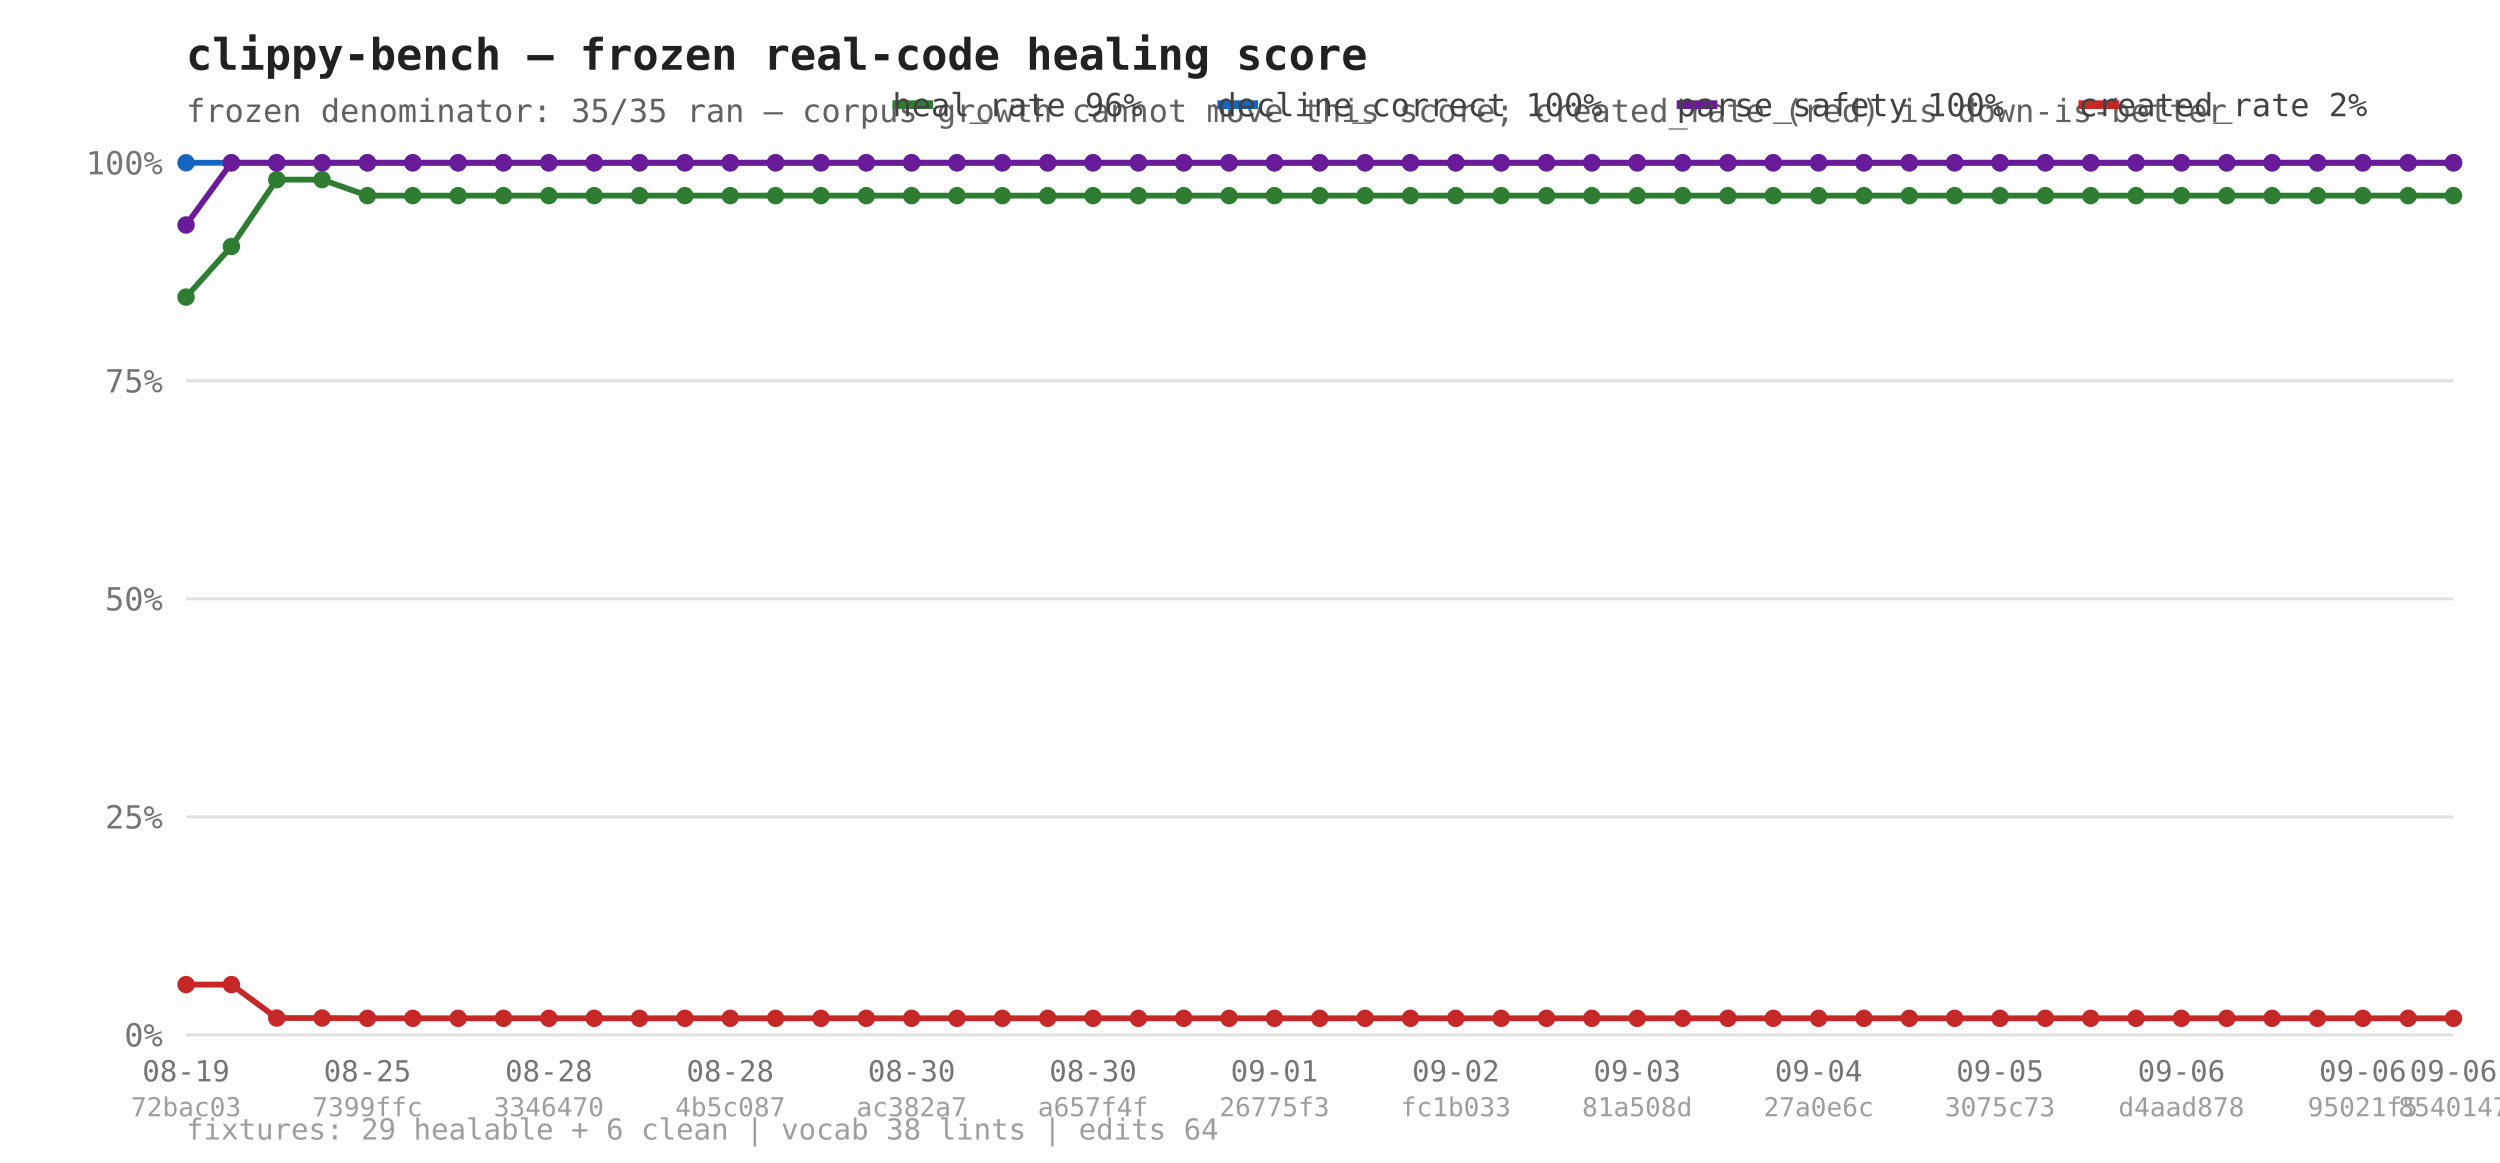
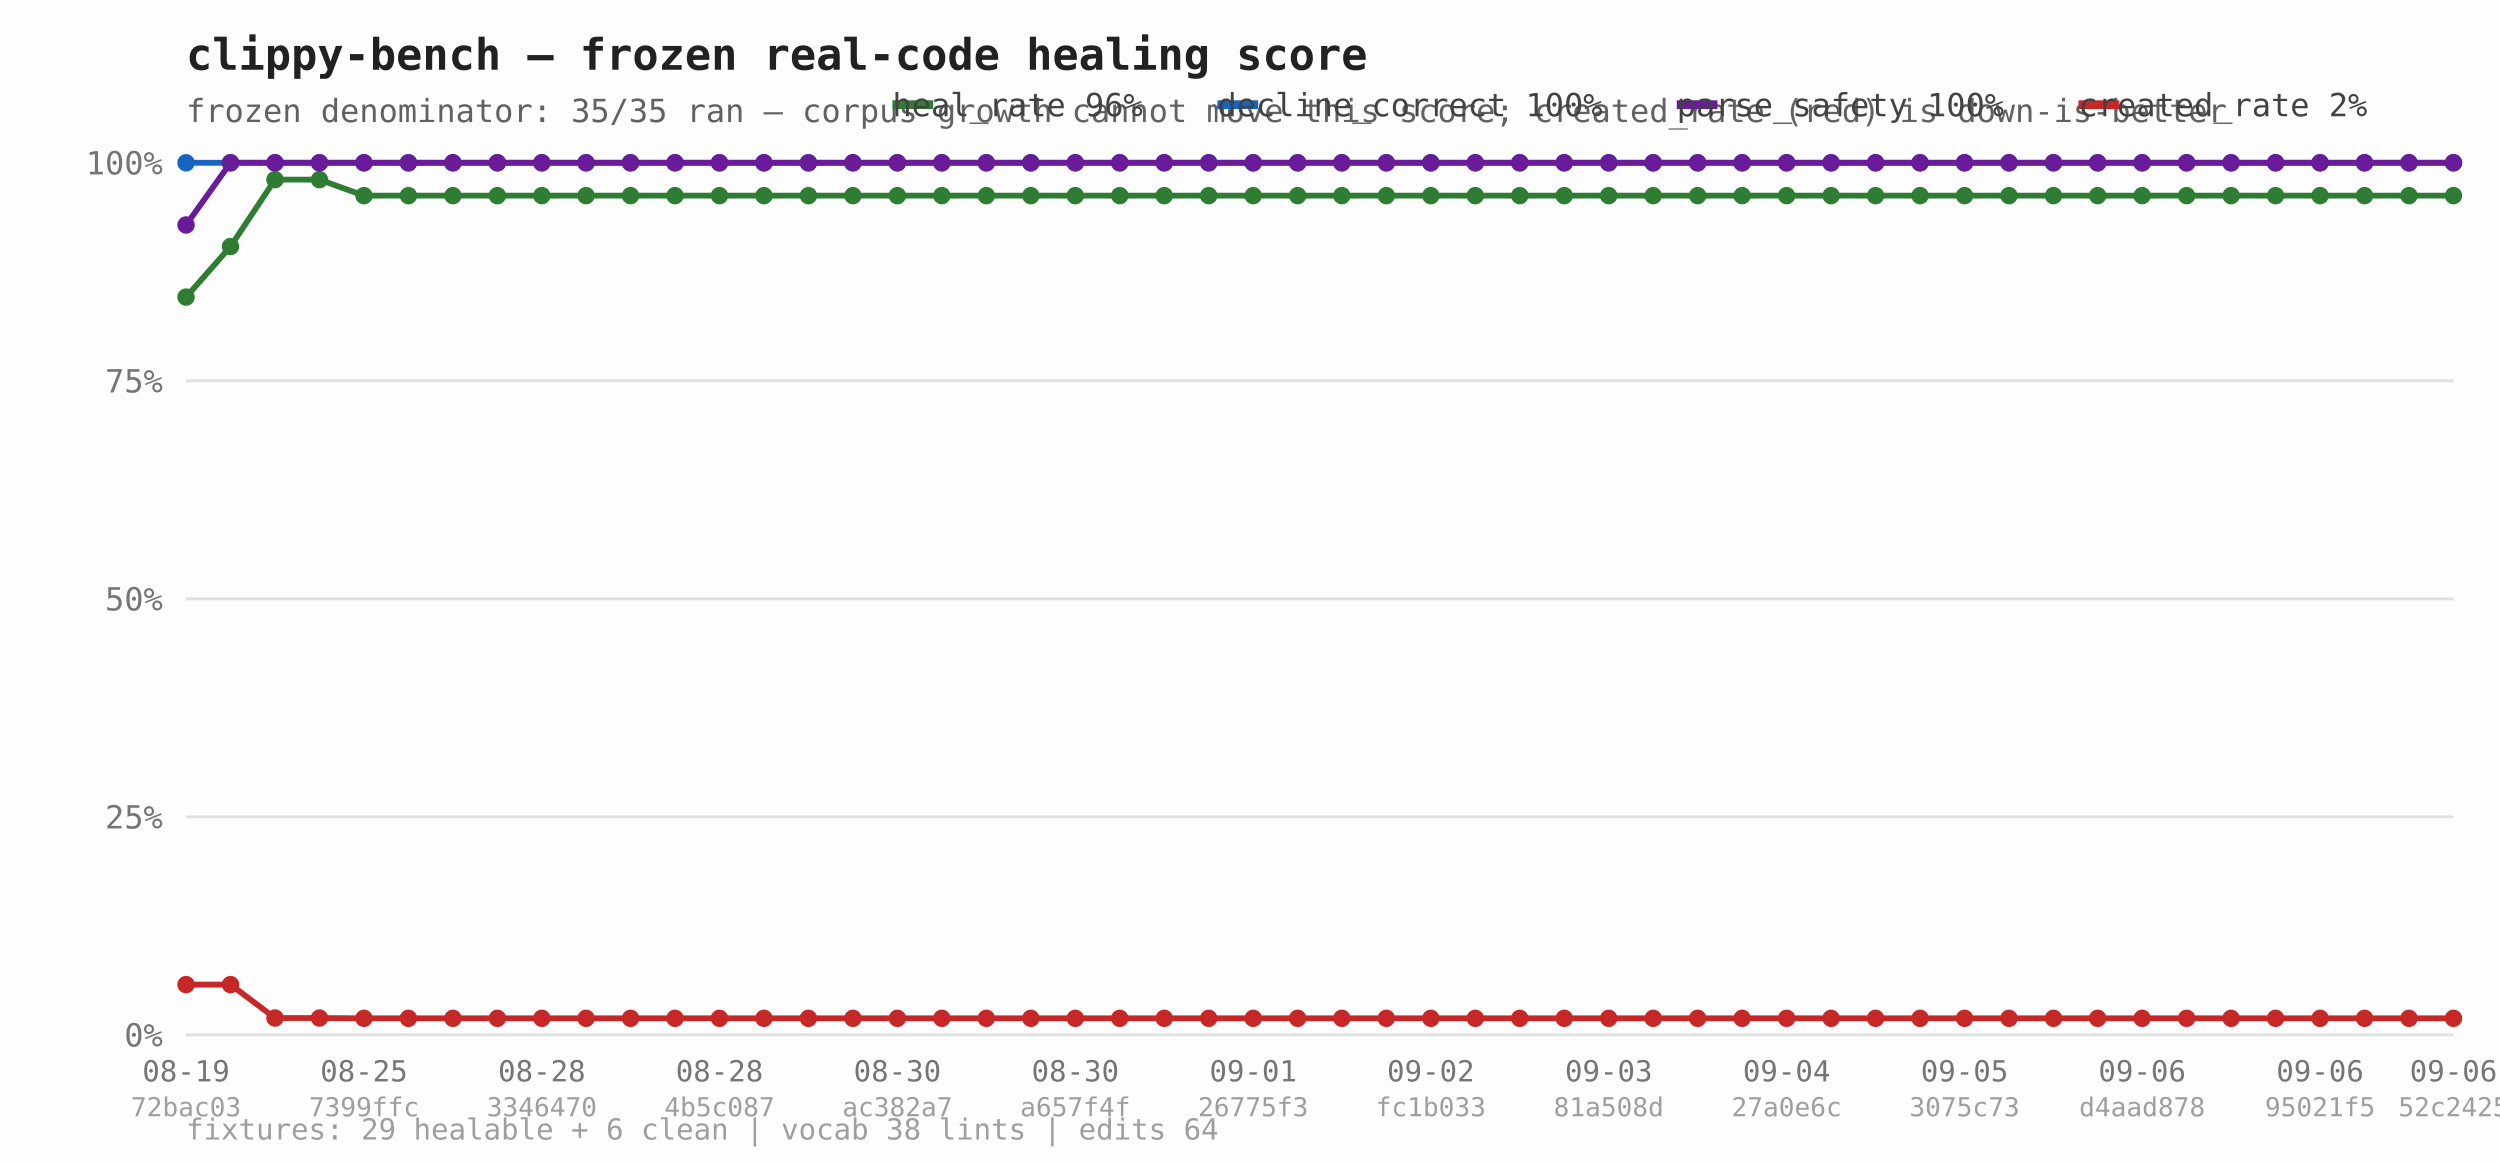
<svg xmlns="http://www.w3.org/2000/svg" width="860" height="400" viewBox="0 0 860 400" font-family="ui-monospace,Menlo,monospace">
  <rect width="100%" height="100%" fill="#fdfdfd" />
  <text x="64" y="24" font-size="15" font-weight="bold" fill="#212121">clippy-bench — frozen real-code healing score</text>
  <text x="64" y="42" font-size="11" fill="#616161">frozen denominator: 35/35 ran — corpus growth cannot move this score; created_rate (red) is down-is-better</text>
  <line x1="64" y1="356.0" x2="844" y2="356.0" stroke="#e0e0e0" stroke-width="1" />
  <text x="56" y="360.0" font-size="11" fill="#757575" text-anchor="end">0%</text>
  <line x1="64" y1="281.0" x2="844" y2="281.0" stroke="#e0e0e0" stroke-width="1" />
  <text x="56" y="285.0" font-size="11" fill="#757575" text-anchor="end">25%</text>
  <line x1="64" y1="206.0" x2="844" y2="206.0" stroke="#e0e0e0" stroke-width="1" />
  <text x="56" y="210.0" font-size="11" fill="#757575" text-anchor="end">50%</text>
  <line x1="64" y1="131.0" x2="844" y2="131.0" stroke="#e0e0e0" stroke-width="1" />
  <text x="56" y="135.0" font-size="11" fill="#757575" text-anchor="end">75%</text>
  <line x1="64" y1="56.0" x2="844" y2="56.0" stroke="#e0e0e0" stroke-width="1" />
  <text x="56" y="60.0" font-size="11" fill="#757575" text-anchor="end">100%</text>
  <line x1="715.0" y1="36" x2="729.0" y2="36" stroke="#c62828" stroke-width="3" />
  <text x="715.0" y="40" font-size="11" fill="#424242">created_rate 2%</text>
  <line x1="576.8" y1="36" x2="590.8" y2="36" stroke="#6a1b9a" stroke-width="3" />
  <text x="576.8" y="40" font-size="11" fill="#424242">parse_safety 100%</text>
  <line x1="418.8" y1="36" x2="432.8" y2="36" stroke="#1565c0" stroke-width="3" />
  <text x="418.8" y="40" font-size="11" fill="#424242">decline_correct 100%</text>
  <line x1="307.0" y1="36" x2="321.0" y2="36" stroke="#2e7d32" stroke-width="3" />
  <text x="307.0" y="40" font-size="11" fill="#424242">heal_rate 96%</text>
-   <path d="M 64.0 102.2 L 79.6 84.8 L 95.2 61.8 L 110.8 61.8 L 126.4 67.3 L 142.0 67.3 L 157.6 67.3 L 173.2 67.3 L 188.8 67.3 L 204.4 67.3 L 220.0 67.3 L 235.6 67.3 L 251.2 67.3 L 266.8 67.3 L 282.4 67.3 L 298.0 67.3 L 313.6 67.3 L 329.2 67.3 L 344.8 67.3 L 360.4 67.3 L 376.0 67.3 L 391.6 67.3 L 407.2 67.3 L 422.8 67.3 L 438.4 67.3 L 454.0 67.3 L 469.6 67.3 L 485.2 67.3 L 500.8 67.3 L 516.4 67.3 L 532.0 67.3 L 547.6 67.3 L 563.2 67.3 L 578.8 67.3 L 594.4 67.3 L 610.0 67.3 L 625.6 67.3 L 641.2 67.3 L 656.8 67.3 L 672.4 67.3 L 688.0 67.3 L 703.6 67.3 L 719.2 67.3 L 734.8 67.3 L 750.4 67.3 L 766.0 67.3 L 781.6 67.3 L 797.2 67.3 L 812.8 67.3 L 828.4 67.3 L 844.0 67.3" fill="none" stroke="#2e7d32" stroke-width="2" stroke-linejoin="round" stroke-linecap="round" />
+   <path d="M 64.0 102.2 L 79.3 84.8 L 94.6 61.8 L 109.9 61.8 L 125.2 67.3 L 140.5 67.3 L 155.8 67.3 L 171.1 67.3 L 186.4 67.3 L 201.6 67.3 L 216.9 67.3 L 232.2 67.3 L 247.5 67.3 L 262.8 67.3 L 278.1 67.3 L 293.4 67.3 L 308.7 67.3 L 324.0 67.3 L 339.3 67.3 L 354.6 67.3 L 369.9 67.3 L 385.2 67.3 L 400.5 67.3 L 415.8 67.3 L 431.1 67.3 L 446.4 67.3 L 461.6 67.3 L 476.9 67.3 L 492.2 67.3 L 507.5 67.3 L 522.8 67.3 L 538.1 67.3 L 553.4 67.3 L 568.7 67.3 L 584.0 67.3 L 599.3 67.3 L 614.6 67.3 L 629.9 67.3 L 645.2 67.3 L 660.5 67.3 L 675.8 67.3 L 691.1 67.3 L 706.4 67.3 L 721.6 67.3 L 736.9 67.3 L 752.2 67.3 L 767.5 67.3 L 782.8 67.3 L 798.1 67.3 L 813.4 67.3 L 828.7 67.3 L 844.0 67.3" fill="none" stroke="#2e7d32" stroke-width="2" stroke-linejoin="round" stroke-linecap="round" />
  <circle cx="64.0" cy="102.2" r="3" fill="#2e7d32" />
-   <circle cx="79.6" cy="84.8" r="3" fill="#2e7d32" />
-   <circle cx="95.2" cy="61.8" r="3" fill="#2e7d32" />
-   <circle cx="110.8" cy="61.8" r="3" fill="#2e7d32" />
-   <circle cx="126.4" cy="67.3" r="3" fill="#2e7d32" />
-   <circle cx="142.0" cy="67.3" r="3" fill="#2e7d32" />
-   <circle cx="157.6" cy="67.3" r="3" fill="#2e7d32" />
-   <circle cx="173.2" cy="67.3" r="3" fill="#2e7d32" />
-   <circle cx="188.8" cy="67.3" r="3" fill="#2e7d32" />
-   <circle cx="204.4" cy="67.3" r="3" fill="#2e7d32" />
-   <circle cx="220.0" cy="67.3" r="3" fill="#2e7d32" />
-   <circle cx="235.6" cy="67.3" r="3" fill="#2e7d32" />
-   <circle cx="251.2" cy="67.3" r="3" fill="#2e7d32" />
-   <circle cx="266.8" cy="67.3" r="3" fill="#2e7d32" />
-   <circle cx="282.4" cy="67.3" r="3" fill="#2e7d32" />
-   <circle cx="298.0" cy="67.3" r="3" fill="#2e7d32" />
-   <circle cx="313.6" cy="67.3" r="3" fill="#2e7d32" />
-   <circle cx="329.2" cy="67.3" r="3" fill="#2e7d32" />
-   <circle cx="344.8" cy="67.3" r="3" fill="#2e7d32" />
-   <circle cx="360.4" cy="67.3" r="3" fill="#2e7d32" />
-   <circle cx="376.0" cy="67.3" r="3" fill="#2e7d32" />
-   <circle cx="391.6" cy="67.3" r="3" fill="#2e7d32" />
-   <circle cx="407.2" cy="67.3" r="3" fill="#2e7d32" />
-   <circle cx="422.8" cy="67.3" r="3" fill="#2e7d32" />
-   <circle cx="438.4" cy="67.3" r="3" fill="#2e7d32" />
-   <circle cx="454.0" cy="67.3" r="3" fill="#2e7d32" />
-   <circle cx="469.6" cy="67.3" r="3" fill="#2e7d32" />
-   <circle cx="485.2" cy="67.3" r="3" fill="#2e7d32" />
-   <circle cx="500.8" cy="67.3" r="3" fill="#2e7d32" />
-   <circle cx="516.4" cy="67.3" r="3" fill="#2e7d32" />
-   <circle cx="532.0" cy="67.3" r="3" fill="#2e7d32" />
-   <circle cx="547.6" cy="67.3" r="3" fill="#2e7d32" />
-   <circle cx="563.2" cy="67.3" r="3" fill="#2e7d32" />
-   <circle cx="578.8" cy="67.3" r="3" fill="#2e7d32" />
-   <circle cx="594.4" cy="67.3" r="3" fill="#2e7d32" />
-   <circle cx="610.0" cy="67.3" r="3" fill="#2e7d32" />
-   <circle cx="625.6" cy="67.3" r="3" fill="#2e7d32" />
-   <circle cx="641.2" cy="67.3" r="3" fill="#2e7d32" />
-   <circle cx="656.8" cy="67.3" r="3" fill="#2e7d32" />
-   <circle cx="672.4" cy="67.3" r="3" fill="#2e7d32" />
-   <circle cx="688.0" cy="67.3" r="3" fill="#2e7d32" />
-   <circle cx="703.6" cy="67.3" r="3" fill="#2e7d32" />
-   <circle cx="719.2" cy="67.3" r="3" fill="#2e7d32" />
-   <circle cx="734.8" cy="67.3" r="3" fill="#2e7d32" />
-   <circle cx="750.4" cy="67.3" r="3" fill="#2e7d32" />
-   <circle cx="766.0" cy="67.3" r="3" fill="#2e7d32" />
-   <circle cx="781.6" cy="67.3" r="3" fill="#2e7d32" />
-   <circle cx="797.2" cy="67.3" r="3" fill="#2e7d32" />
-   <circle cx="812.8" cy="67.3" r="3" fill="#2e7d32" />
-   <circle cx="828.4" cy="67.3" r="3" fill="#2e7d32" />
+   <circle cx="79.3" cy="84.8" r="3" fill="#2e7d32" />
+   <circle cx="94.6" cy="61.8" r="3" fill="#2e7d32" />
+   <circle cx="109.9" cy="61.8" r="3" fill="#2e7d32" />
+   <circle cx="125.2" cy="67.3" r="3" fill="#2e7d32" />
+   <circle cx="140.5" cy="67.3" r="3" fill="#2e7d32" />
+   <circle cx="155.8" cy="67.3" r="3" fill="#2e7d32" />
+   <circle cx="171.1" cy="67.3" r="3" fill="#2e7d32" />
+   <circle cx="186.4" cy="67.3" r="3" fill="#2e7d32" />
+   <circle cx="201.6" cy="67.3" r="3" fill="#2e7d32" />
+   <circle cx="216.9" cy="67.3" r="3" fill="#2e7d32" />
+   <circle cx="232.2" cy="67.3" r="3" fill="#2e7d32" />
+   <circle cx="247.5" cy="67.3" r="3" fill="#2e7d32" />
+   <circle cx="262.8" cy="67.3" r="3" fill="#2e7d32" />
+   <circle cx="278.1" cy="67.3" r="3" fill="#2e7d32" />
+   <circle cx="293.4" cy="67.3" r="3" fill="#2e7d32" />
+   <circle cx="308.7" cy="67.3" r="3" fill="#2e7d32" />
+   <circle cx="324.0" cy="67.3" r="3" fill="#2e7d32" />
+   <circle cx="339.3" cy="67.3" r="3" fill="#2e7d32" />
+   <circle cx="354.6" cy="67.3" r="3" fill="#2e7d32" />
+   <circle cx="369.9" cy="67.3" r="3" fill="#2e7d32" />
+   <circle cx="385.2" cy="67.3" r="3" fill="#2e7d32" />
+   <circle cx="400.5" cy="67.3" r="3" fill="#2e7d32" />
+   <circle cx="415.8" cy="67.3" r="3" fill="#2e7d32" />
+   <circle cx="431.1" cy="67.3" r="3" fill="#2e7d32" />
+   <circle cx="446.4" cy="67.3" r="3" fill="#2e7d32" />
+   <circle cx="461.6" cy="67.3" r="3" fill="#2e7d32" />
+   <circle cx="476.9" cy="67.3" r="3" fill="#2e7d32" />
+   <circle cx="492.2" cy="67.3" r="3" fill="#2e7d32" />
+   <circle cx="507.5" cy="67.3" r="3" fill="#2e7d32" />
+   <circle cx="522.8" cy="67.3" r="3" fill="#2e7d32" />
+   <circle cx="538.1" cy="67.3" r="3" fill="#2e7d32" />
+   <circle cx="553.4" cy="67.3" r="3" fill="#2e7d32" />
+   <circle cx="568.7" cy="67.3" r="3" fill="#2e7d32" />
+   <circle cx="584.0" cy="67.3" r="3" fill="#2e7d32" />
+   <circle cx="599.3" cy="67.3" r="3" fill="#2e7d32" />
+   <circle cx="614.6" cy="67.3" r="3" fill="#2e7d32" />
+   <circle cx="629.9" cy="67.3" r="3" fill="#2e7d32" />
+   <circle cx="645.2" cy="67.3" r="3" fill="#2e7d32" />
+   <circle cx="660.5" cy="67.3" r="3" fill="#2e7d32" />
+   <circle cx="675.8" cy="67.3" r="3" fill="#2e7d32" />
+   <circle cx="691.1" cy="67.3" r="3" fill="#2e7d32" />
+   <circle cx="706.4" cy="67.3" r="3" fill="#2e7d32" />
+   <circle cx="721.6" cy="67.3" r="3" fill="#2e7d32" />
+   <circle cx="736.9" cy="67.3" r="3" fill="#2e7d32" />
+   <circle cx="752.2" cy="67.3" r="3" fill="#2e7d32" />
+   <circle cx="767.5" cy="67.3" r="3" fill="#2e7d32" />
+   <circle cx="782.8" cy="67.3" r="3" fill="#2e7d32" />
+   <circle cx="798.1" cy="67.3" r="3" fill="#2e7d32" />
+   <circle cx="813.4" cy="67.3" r="3" fill="#2e7d32" />
+   <circle cx="828.7" cy="67.3" r="3" fill="#2e7d32" />
  <circle cx="844.0" cy="67.3" r="3" fill="#2e7d32" />
-   <path d="M 64.0 56.0 L 79.6 56.0 L 95.2 56.0 L 110.8 56.0 L 126.4 56.0 L 142.0 56.0 L 157.6 56.0 L 173.2 56.0 L 188.8 56.0 L 204.4 56.0 L 220.0 56.0 L 235.6 56.0 L 251.2 56.0 L 266.8 56.0 L 282.4 56.0 L 298.0 56.0 L 313.6 56.0 L 329.2 56.0 L 344.8 56.0 L 360.4 56.0 L 376.0 56.0 L 391.6 56.0 L 407.2 56.0 L 422.8 56.0 L 438.4 56.0 L 454.0 56.0 L 469.6 56.0 L 485.2 56.0 L 500.8 56.0 L 516.4 56.0 L 532.0 56.0 L 547.6 56.0 L 563.2 56.0 L 578.8 56.0 L 594.4 56.0 L 610.0 56.0 L 625.6 56.0 L 641.2 56.0 L 656.8 56.0 L 672.4 56.0 L 688.0 56.0 L 703.6 56.0 L 719.2 56.0 L 734.8 56.0 L 750.4 56.0 L 766.0 56.0 L 781.6 56.0 L 797.2 56.0 L 812.8 56.0 L 828.4 56.0 L 844.0 56.0" fill="none" stroke="#1565c0" stroke-width="2" stroke-linejoin="round" stroke-linecap="round" />
+   <path d="M 64.0 56.0 L 79.3 56.0 L 94.6 56.0 L 109.9 56.0 L 125.2 56.0 L 140.5 56.0 L 155.8 56.0 L 171.1 56.0 L 186.4 56.0 L 201.6 56.0 L 216.9 56.0 L 232.2 56.0 L 247.5 56.0 L 262.8 56.0 L 278.1 56.0 L 293.4 56.0 L 308.7 56.0 L 324.0 56.0 L 339.3 56.0 L 354.6 56.0 L 369.9 56.0 L 385.2 56.0 L 400.5 56.0 L 415.8 56.0 L 431.1 56.0 L 446.4 56.0 L 461.6 56.0 L 476.9 56.0 L 492.2 56.0 L 507.5 56.0 L 522.8 56.0 L 538.1 56.0 L 553.4 56.0 L 568.7 56.0 L 584.0 56.0 L 599.3 56.0 L 614.6 56.0 L 629.9 56.0 L 645.2 56.0 L 660.5 56.0 L 675.8 56.0 L 691.1 56.0 L 706.4 56.0 L 721.6 56.0 L 736.9 56.0 L 752.2 56.0 L 767.5 56.0 L 782.8 56.0 L 798.1 56.0 L 813.4 56.0 L 828.7 56.0 L 844.0 56.0" fill="none" stroke="#1565c0" stroke-width="2" stroke-linejoin="round" stroke-linecap="round" />
  <circle cx="64.0" cy="56.0" r="3" fill="#1565c0" />
-   <circle cx="79.6" cy="56.0" r="3" fill="#1565c0" />
-   <circle cx="95.2" cy="56.0" r="3" fill="#1565c0" />
-   <circle cx="110.8" cy="56.0" r="3" fill="#1565c0" />
-   <circle cx="126.4" cy="56.0" r="3" fill="#1565c0" />
-   <circle cx="142.0" cy="56.0" r="3" fill="#1565c0" />
-   <circle cx="157.6" cy="56.0" r="3" fill="#1565c0" />
-   <circle cx="173.2" cy="56.0" r="3" fill="#1565c0" />
-   <circle cx="188.8" cy="56.0" r="3" fill="#1565c0" />
-   <circle cx="204.4" cy="56.0" r="3" fill="#1565c0" />
-   <circle cx="220.0" cy="56.0" r="3" fill="#1565c0" />
-   <circle cx="235.6" cy="56.0" r="3" fill="#1565c0" />
-   <circle cx="251.2" cy="56.0" r="3" fill="#1565c0" />
-   <circle cx="266.8" cy="56.0" r="3" fill="#1565c0" />
-   <circle cx="282.4" cy="56.0" r="3" fill="#1565c0" />
-   <circle cx="298.0" cy="56.0" r="3" fill="#1565c0" />
-   <circle cx="313.6" cy="56.0" r="3" fill="#1565c0" />
-   <circle cx="329.2" cy="56.0" r="3" fill="#1565c0" />
-   <circle cx="344.8" cy="56.0" r="3" fill="#1565c0" />
-   <circle cx="360.4" cy="56.0" r="3" fill="#1565c0" />
-   <circle cx="376.0" cy="56.0" r="3" fill="#1565c0" />
-   <circle cx="391.6" cy="56.0" r="3" fill="#1565c0" />
-   <circle cx="407.2" cy="56.0" r="3" fill="#1565c0" />
-   <circle cx="422.8" cy="56.0" r="3" fill="#1565c0" />
-   <circle cx="438.4" cy="56.0" r="3" fill="#1565c0" />
-   <circle cx="454.0" cy="56.0" r="3" fill="#1565c0" />
-   <circle cx="469.6" cy="56.0" r="3" fill="#1565c0" />
-   <circle cx="485.2" cy="56.0" r="3" fill="#1565c0" />
-   <circle cx="500.8" cy="56.0" r="3" fill="#1565c0" />
-   <circle cx="516.4" cy="56.0" r="3" fill="#1565c0" />
-   <circle cx="532.0" cy="56.0" r="3" fill="#1565c0" />
-   <circle cx="547.6" cy="56.0" r="3" fill="#1565c0" />
-   <circle cx="563.2" cy="56.0" r="3" fill="#1565c0" />
-   <circle cx="578.8" cy="56.0" r="3" fill="#1565c0" />
-   <circle cx="594.4" cy="56.0" r="3" fill="#1565c0" />
-   <circle cx="610.0" cy="56.0" r="3" fill="#1565c0" />
-   <circle cx="625.6" cy="56.0" r="3" fill="#1565c0" />
-   <circle cx="641.2" cy="56.0" r="3" fill="#1565c0" />
-   <circle cx="656.8" cy="56.0" r="3" fill="#1565c0" />
-   <circle cx="672.4" cy="56.0" r="3" fill="#1565c0" />
-   <circle cx="688.0" cy="56.0" r="3" fill="#1565c0" />
-   <circle cx="703.6" cy="56.0" r="3" fill="#1565c0" />
-   <circle cx="719.2" cy="56.0" r="3" fill="#1565c0" />
-   <circle cx="734.8" cy="56.0" r="3" fill="#1565c0" />
-   <circle cx="750.4" cy="56.0" r="3" fill="#1565c0" />
-   <circle cx="766.0" cy="56.0" r="3" fill="#1565c0" />
-   <circle cx="781.6" cy="56.0" r="3" fill="#1565c0" />
-   <circle cx="797.2" cy="56.0" r="3" fill="#1565c0" />
-   <circle cx="812.8" cy="56.0" r="3" fill="#1565c0" />
-   <circle cx="828.4" cy="56.0" r="3" fill="#1565c0" />
+   <circle cx="79.3" cy="56.0" r="3" fill="#1565c0" />
+   <circle cx="94.6" cy="56.0" r="3" fill="#1565c0" />
+   <circle cx="109.9" cy="56.0" r="3" fill="#1565c0" />
+   <circle cx="125.2" cy="56.0" r="3" fill="#1565c0" />
+   <circle cx="140.5" cy="56.0" r="3" fill="#1565c0" />
+   <circle cx="155.8" cy="56.0" r="3" fill="#1565c0" />
+   <circle cx="171.1" cy="56.0" r="3" fill="#1565c0" />
+   <circle cx="186.4" cy="56.0" r="3" fill="#1565c0" />
+   <circle cx="201.6" cy="56.0" r="3" fill="#1565c0" />
+   <circle cx="216.9" cy="56.0" r="3" fill="#1565c0" />
+   <circle cx="232.2" cy="56.0" r="3" fill="#1565c0" />
+   <circle cx="247.5" cy="56.0" r="3" fill="#1565c0" />
+   <circle cx="262.8" cy="56.0" r="3" fill="#1565c0" />
+   <circle cx="278.1" cy="56.0" r="3" fill="#1565c0" />
+   <circle cx="293.4" cy="56.0" r="3" fill="#1565c0" />
+   <circle cx="308.7" cy="56.0" r="3" fill="#1565c0" />
+   <circle cx="324.0" cy="56.0" r="3" fill="#1565c0" />
+   <circle cx="339.3" cy="56.0" r="3" fill="#1565c0" />
+   <circle cx="354.6" cy="56.0" r="3" fill="#1565c0" />
+   <circle cx="369.9" cy="56.0" r="3" fill="#1565c0" />
+   <circle cx="385.2" cy="56.0" r="3" fill="#1565c0" />
+   <circle cx="400.5" cy="56.0" r="3" fill="#1565c0" />
+   <circle cx="415.8" cy="56.0" r="3" fill="#1565c0" />
+   <circle cx="431.1" cy="56.0" r="3" fill="#1565c0" />
+   <circle cx="446.4" cy="56.0" r="3" fill="#1565c0" />
+   <circle cx="461.6" cy="56.0" r="3" fill="#1565c0" />
+   <circle cx="476.9" cy="56.0" r="3" fill="#1565c0" />
+   <circle cx="492.2" cy="56.0" r="3" fill="#1565c0" />
+   <circle cx="507.5" cy="56.0" r="3" fill="#1565c0" />
+   <circle cx="522.8" cy="56.0" r="3" fill="#1565c0" />
+   <circle cx="538.1" cy="56.0" r="3" fill="#1565c0" />
+   <circle cx="553.4" cy="56.0" r="3" fill="#1565c0" />
+   <circle cx="568.7" cy="56.0" r="3" fill="#1565c0" />
+   <circle cx="584.0" cy="56.0" r="3" fill="#1565c0" />
+   <circle cx="599.3" cy="56.0" r="3" fill="#1565c0" />
+   <circle cx="614.6" cy="56.0" r="3" fill="#1565c0" />
+   <circle cx="629.9" cy="56.0" r="3" fill="#1565c0" />
+   <circle cx="645.2" cy="56.0" r="3" fill="#1565c0" />
+   <circle cx="660.5" cy="56.0" r="3" fill="#1565c0" />
+   <circle cx="675.8" cy="56.0" r="3" fill="#1565c0" />
+   <circle cx="691.1" cy="56.0" r="3" fill="#1565c0" />
+   <circle cx="706.4" cy="56.0" r="3" fill="#1565c0" />
+   <circle cx="721.6" cy="56.0" r="3" fill="#1565c0" />
+   <circle cx="736.9" cy="56.0" r="3" fill="#1565c0" />
+   <circle cx="752.2" cy="56.0" r="3" fill="#1565c0" />
+   <circle cx="767.5" cy="56.0" r="3" fill="#1565c0" />
+   <circle cx="782.8" cy="56.0" r="3" fill="#1565c0" />
+   <circle cx="798.1" cy="56.0" r="3" fill="#1565c0" />
+   <circle cx="813.4" cy="56.0" r="3" fill="#1565c0" />
+   <circle cx="828.7" cy="56.0" r="3" fill="#1565c0" />
  <circle cx="844.0" cy="56.0" r="3" fill="#1565c0" />
-   <path d="M 64.0 77.4 L 79.6 56.0 L 95.2 56.0 L 110.8 56.0 L 126.4 56.0 L 142.0 56.0 L 157.6 56.0 L 173.2 56.0 L 188.8 56.0 L 204.4 56.0 L 220.0 56.0 L 235.6 56.0 L 251.2 56.0 L 266.8 56.0 L 282.4 56.0 L 298.0 56.0 L 313.6 56.0 L 329.2 56.0 L 344.8 56.0 L 360.4 56.0 L 376.0 56.0 L 391.6 56.0 L 407.2 56.0 L 422.8 56.0 L 438.4 56.0 L 454.0 56.0 L 469.6 56.0 L 485.2 56.0 L 500.8 56.0 L 516.4 56.0 L 532.0 56.0 L 547.6 56.0 L 563.2 56.0 L 578.8 56.0 L 594.4 56.0 L 610.0 56.0 L 625.6 56.0 L 641.2 56.0 L 656.8 56.0 L 672.4 56.0 L 688.0 56.0 L 703.6 56.0 L 719.2 56.0 L 734.8 56.0 L 750.4 56.0 L 766.0 56.0 L 781.6 56.0 L 797.2 56.0 L 812.8 56.0 L 828.4 56.0 L 844.0 56.0" fill="none" stroke="#6a1b9a" stroke-width="2" stroke-linejoin="round" stroke-linecap="round" />
+   <path d="M 64.0 77.4 L 79.3 56.0 L 94.6 56.0 L 109.9 56.0 L 125.2 56.0 L 140.5 56.0 L 155.8 56.0 L 171.1 56.0 L 186.4 56.0 L 201.6 56.0 L 216.9 56.0 L 232.2 56.0 L 247.5 56.0 L 262.8 56.0 L 278.1 56.0 L 293.4 56.0 L 308.7 56.0 L 324.0 56.0 L 339.3 56.0 L 354.6 56.0 L 369.9 56.0 L 385.2 56.0 L 400.5 56.0 L 415.8 56.0 L 431.1 56.0 L 446.4 56.0 L 461.6 56.0 L 476.9 56.0 L 492.2 56.0 L 507.5 56.0 L 522.8 56.0 L 538.1 56.0 L 553.4 56.0 L 568.7 56.0 L 584.0 56.0 L 599.3 56.0 L 614.6 56.0 L 629.9 56.0 L 645.2 56.0 L 660.5 56.0 L 675.8 56.0 L 691.1 56.0 L 706.4 56.0 L 721.6 56.0 L 736.9 56.0 L 752.2 56.0 L 767.5 56.0 L 782.8 56.0 L 798.1 56.0 L 813.4 56.0 L 828.7 56.0 L 844.0 56.0" fill="none" stroke="#6a1b9a" stroke-width="2" stroke-linejoin="round" stroke-linecap="round" />
  <circle cx="64.0" cy="77.4" r="3" fill="#6a1b9a" />
-   <circle cx="79.6" cy="56.0" r="3" fill="#6a1b9a" />
-   <circle cx="95.2" cy="56.0" r="3" fill="#6a1b9a" />
-   <circle cx="110.8" cy="56.0" r="3" fill="#6a1b9a" />
-   <circle cx="126.4" cy="56.0" r="3" fill="#6a1b9a" />
-   <circle cx="142.0" cy="56.0" r="3" fill="#6a1b9a" />
-   <circle cx="157.6" cy="56.0" r="3" fill="#6a1b9a" />
-   <circle cx="173.2" cy="56.0" r="3" fill="#6a1b9a" />
-   <circle cx="188.8" cy="56.0" r="3" fill="#6a1b9a" />
-   <circle cx="204.4" cy="56.0" r="3" fill="#6a1b9a" />
-   <circle cx="220.0" cy="56.0" r="3" fill="#6a1b9a" />
-   <circle cx="235.6" cy="56.0" r="3" fill="#6a1b9a" />
-   <circle cx="251.2" cy="56.0" r="3" fill="#6a1b9a" />
-   <circle cx="266.8" cy="56.0" r="3" fill="#6a1b9a" />
-   <circle cx="282.4" cy="56.0" r="3" fill="#6a1b9a" />
-   <circle cx="298.0" cy="56.0" r="3" fill="#6a1b9a" />
-   <circle cx="313.6" cy="56.0" r="3" fill="#6a1b9a" />
-   <circle cx="329.2" cy="56.0" r="3" fill="#6a1b9a" />
-   <circle cx="344.8" cy="56.0" r="3" fill="#6a1b9a" />
-   <circle cx="360.4" cy="56.0" r="3" fill="#6a1b9a" />
-   <circle cx="376.0" cy="56.0" r="3" fill="#6a1b9a" />
-   <circle cx="391.6" cy="56.0" r="3" fill="#6a1b9a" />
-   <circle cx="407.2" cy="56.0" r="3" fill="#6a1b9a" />
-   <circle cx="422.8" cy="56.0" r="3" fill="#6a1b9a" />
-   <circle cx="438.4" cy="56.0" r="3" fill="#6a1b9a" />
-   <circle cx="454.0" cy="56.0" r="3" fill="#6a1b9a" />
-   <circle cx="469.6" cy="56.0" r="3" fill="#6a1b9a" />
-   <circle cx="485.2" cy="56.0" r="3" fill="#6a1b9a" />
-   <circle cx="500.8" cy="56.0" r="3" fill="#6a1b9a" />
-   <circle cx="516.4" cy="56.0" r="3" fill="#6a1b9a" />
-   <circle cx="532.0" cy="56.0" r="3" fill="#6a1b9a" />
-   <circle cx="547.6" cy="56.0" r="3" fill="#6a1b9a" />
-   <circle cx="563.2" cy="56.0" r="3" fill="#6a1b9a" />
-   <circle cx="578.8" cy="56.0" r="3" fill="#6a1b9a" />
-   <circle cx="594.4" cy="56.0" r="3" fill="#6a1b9a" />
-   <circle cx="610.0" cy="56.0" r="3" fill="#6a1b9a" />
-   <circle cx="625.6" cy="56.0" r="3" fill="#6a1b9a" />
-   <circle cx="641.2" cy="56.0" r="3" fill="#6a1b9a" />
-   <circle cx="656.8" cy="56.0" r="3" fill="#6a1b9a" />
-   <circle cx="672.4" cy="56.0" r="3" fill="#6a1b9a" />
-   <circle cx="688.0" cy="56.0" r="3" fill="#6a1b9a" />
-   <circle cx="703.6" cy="56.0" r="3" fill="#6a1b9a" />
-   <circle cx="719.2" cy="56.0" r="3" fill="#6a1b9a" />
-   <circle cx="734.8" cy="56.0" r="3" fill="#6a1b9a" />
-   <circle cx="750.4" cy="56.0" r="3" fill="#6a1b9a" />
-   <circle cx="766.0" cy="56.0" r="3" fill="#6a1b9a" />
-   <circle cx="781.6" cy="56.0" r="3" fill="#6a1b9a" />
-   <circle cx="797.2" cy="56.0" r="3" fill="#6a1b9a" />
-   <circle cx="812.8" cy="56.0" r="3" fill="#6a1b9a" />
-   <circle cx="828.4" cy="56.0" r="3" fill="#6a1b9a" />
+   <circle cx="79.3" cy="56.0" r="3" fill="#6a1b9a" />
+   <circle cx="94.6" cy="56.0" r="3" fill="#6a1b9a" />
+   <circle cx="109.9" cy="56.0" r="3" fill="#6a1b9a" />
+   <circle cx="125.2" cy="56.0" r="3" fill="#6a1b9a" />
+   <circle cx="140.5" cy="56.0" r="3" fill="#6a1b9a" />
+   <circle cx="155.8" cy="56.0" r="3" fill="#6a1b9a" />
+   <circle cx="171.1" cy="56.0" r="3" fill="#6a1b9a" />
+   <circle cx="186.4" cy="56.0" r="3" fill="#6a1b9a" />
+   <circle cx="201.6" cy="56.0" r="3" fill="#6a1b9a" />
+   <circle cx="216.9" cy="56.0" r="3" fill="#6a1b9a" />
+   <circle cx="232.2" cy="56.0" r="3" fill="#6a1b9a" />
+   <circle cx="247.5" cy="56.0" r="3" fill="#6a1b9a" />
+   <circle cx="262.8" cy="56.0" r="3" fill="#6a1b9a" />
+   <circle cx="278.1" cy="56.0" r="3" fill="#6a1b9a" />
+   <circle cx="293.4" cy="56.0" r="3" fill="#6a1b9a" />
+   <circle cx="308.7" cy="56.0" r="3" fill="#6a1b9a" />
+   <circle cx="324.0" cy="56.0" r="3" fill="#6a1b9a" />
+   <circle cx="339.3" cy="56.0" r="3" fill="#6a1b9a" />
+   <circle cx="354.6" cy="56.0" r="3" fill="#6a1b9a" />
+   <circle cx="369.9" cy="56.0" r="3" fill="#6a1b9a" />
+   <circle cx="385.2" cy="56.0" r="3" fill="#6a1b9a" />
+   <circle cx="400.5" cy="56.0" r="3" fill="#6a1b9a" />
+   <circle cx="415.8" cy="56.0" r="3" fill="#6a1b9a" />
+   <circle cx="431.1" cy="56.0" r="3" fill="#6a1b9a" />
+   <circle cx="446.4" cy="56.0" r="3" fill="#6a1b9a" />
+   <circle cx="461.6" cy="56.0" r="3" fill="#6a1b9a" />
+   <circle cx="476.9" cy="56.0" r="3" fill="#6a1b9a" />
+   <circle cx="492.2" cy="56.0" r="3" fill="#6a1b9a" />
+   <circle cx="507.5" cy="56.0" r="3" fill="#6a1b9a" />
+   <circle cx="522.8" cy="56.0" r="3" fill="#6a1b9a" />
+   <circle cx="538.1" cy="56.0" r="3" fill="#6a1b9a" />
+   <circle cx="553.4" cy="56.0" r="3" fill="#6a1b9a" />
+   <circle cx="568.7" cy="56.0" r="3" fill="#6a1b9a" />
+   <circle cx="584.0" cy="56.0" r="3" fill="#6a1b9a" />
+   <circle cx="599.3" cy="56.0" r="3" fill="#6a1b9a" />
+   <circle cx="614.6" cy="56.0" r="3" fill="#6a1b9a" />
+   <circle cx="629.9" cy="56.0" r="3" fill="#6a1b9a" />
+   <circle cx="645.2" cy="56.0" r="3" fill="#6a1b9a" />
+   <circle cx="660.5" cy="56.0" r="3" fill="#6a1b9a" />
+   <circle cx="675.8" cy="56.0" r="3" fill="#6a1b9a" />
+   <circle cx="691.1" cy="56.0" r="3" fill="#6a1b9a" />
+   <circle cx="706.4" cy="56.0" r="3" fill="#6a1b9a" />
+   <circle cx="721.6" cy="56.0" r="3" fill="#6a1b9a" />
+   <circle cx="736.9" cy="56.0" r="3" fill="#6a1b9a" />
+   <circle cx="752.2" cy="56.0" r="3" fill="#6a1b9a" />
+   <circle cx="767.5" cy="56.0" r="3" fill="#6a1b9a" />
+   <circle cx="782.8" cy="56.0" r="3" fill="#6a1b9a" />
+   <circle cx="798.1" cy="56.0" r="3" fill="#6a1b9a" />
+   <circle cx="813.4" cy="56.0" r="3" fill="#6a1b9a" />
+   <circle cx="828.7" cy="56.0" r="3" fill="#6a1b9a" />
  <circle cx="844.0" cy="56.0" r="3" fill="#6a1b9a" />
-   <path d="M 64.0 338.7 L 79.6 338.7 L 95.2 350.2 L 110.8 350.2 L 126.4 350.3 L 142.0 350.3 L 157.6 350.3 L 173.2 350.3 L 188.8 350.3 L 204.4 350.3 L 220.0 350.3 L 235.6 350.3 L 251.2 350.3 L 266.8 350.3 L 282.4 350.3 L 298.0 350.3 L 313.6 350.3 L 329.2 350.3 L 344.8 350.3 L 360.4 350.3 L 376.0 350.3 L 391.6 350.3 L 407.2 350.3 L 422.8 350.3 L 438.4 350.3 L 454.0 350.3 L 469.6 350.3 L 485.2 350.3 L 500.8 350.3 L 516.4 350.3 L 532.0 350.3 L 547.6 350.3 L 563.2 350.3 L 578.8 350.3 L 594.4 350.3 L 610.0 350.3 L 625.6 350.3 L 641.2 350.3 L 656.8 350.3 L 672.4 350.3 L 688.0 350.3 L 703.6 350.3 L 719.2 350.3 L 734.8 350.3 L 750.4 350.3 L 766.0 350.3 L 781.6 350.3 L 797.2 350.3 L 812.8 350.3 L 828.4 350.3 L 844.0 350.3" fill="none" stroke="#c62828" stroke-width="2" stroke-linejoin="round" stroke-linecap="round" />
+   <path d="M 64.0 338.7 L 79.3 338.7 L 94.6 350.2 L 109.9 350.2 L 125.2 350.3 L 140.5 350.3 L 155.8 350.3 L 171.1 350.3 L 186.4 350.3 L 201.6 350.3 L 216.9 350.3 L 232.2 350.3 L 247.5 350.3 L 262.8 350.3 L 278.1 350.3 L 293.4 350.3 L 308.7 350.3 L 324.0 350.3 L 339.3 350.3 L 354.6 350.3 L 369.9 350.3 L 385.2 350.3 L 400.5 350.3 L 415.8 350.3 L 431.1 350.3 L 446.4 350.3 L 461.6 350.3 L 476.9 350.3 L 492.2 350.3 L 507.5 350.3 L 522.8 350.3 L 538.1 350.3 L 553.4 350.3 L 568.7 350.3 L 584.0 350.3 L 599.3 350.3 L 614.6 350.3 L 629.9 350.3 L 645.2 350.3 L 660.5 350.3 L 675.8 350.3 L 691.1 350.3 L 706.4 350.3 L 721.6 350.3 L 736.9 350.3 L 752.2 350.3 L 767.5 350.3 L 782.8 350.3 L 798.1 350.3 L 813.4 350.3 L 828.7 350.3 L 844.0 350.3" fill="none" stroke="#c62828" stroke-width="2" stroke-linejoin="round" stroke-linecap="round" />
  <circle cx="64.0" cy="338.7" r="3" fill="#c62828" />
-   <circle cx="79.6" cy="338.7" r="3" fill="#c62828" />
-   <circle cx="95.2" cy="350.2" r="3" fill="#c62828" />
-   <circle cx="110.8" cy="350.2" r="3" fill="#c62828" />
-   <circle cx="126.4" cy="350.3" r="3" fill="#c62828" />
-   <circle cx="142.0" cy="350.3" r="3" fill="#c62828" />
-   <circle cx="157.6" cy="350.3" r="3" fill="#c62828" />
-   <circle cx="173.2" cy="350.3" r="3" fill="#c62828" />
-   <circle cx="188.8" cy="350.3" r="3" fill="#c62828" />
-   <circle cx="204.4" cy="350.3" r="3" fill="#c62828" />
-   <circle cx="220.0" cy="350.3" r="3" fill="#c62828" />
-   <circle cx="235.6" cy="350.3" r="3" fill="#c62828" />
-   <circle cx="251.2" cy="350.3" r="3" fill="#c62828" />
-   <circle cx="266.8" cy="350.3" r="3" fill="#c62828" />
-   <circle cx="282.4" cy="350.3" r="3" fill="#c62828" />
-   <circle cx="298.0" cy="350.3" r="3" fill="#c62828" />
-   <circle cx="313.6" cy="350.3" r="3" fill="#c62828" />
-   <circle cx="329.2" cy="350.3" r="3" fill="#c62828" />
-   <circle cx="344.8" cy="350.3" r="3" fill="#c62828" />
-   <circle cx="360.4" cy="350.3" r="3" fill="#c62828" />
-   <circle cx="376.0" cy="350.3" r="3" fill="#c62828" />
-   <circle cx="391.6" cy="350.3" r="3" fill="#c62828" />
-   <circle cx="407.2" cy="350.3" r="3" fill="#c62828" />
-   <circle cx="422.8" cy="350.3" r="3" fill="#c62828" />
-   <circle cx="438.4" cy="350.3" r="3" fill="#c62828" />
-   <circle cx="454.0" cy="350.3" r="3" fill="#c62828" />
-   <circle cx="469.6" cy="350.3" r="3" fill="#c62828" />
-   <circle cx="485.2" cy="350.3" r="3" fill="#c62828" />
-   <circle cx="500.8" cy="350.3" r="3" fill="#c62828" />
-   <circle cx="516.4" cy="350.3" r="3" fill="#c62828" />
-   <circle cx="532.0" cy="350.3" r="3" fill="#c62828" />
-   <circle cx="547.6" cy="350.3" r="3" fill="#c62828" />
-   <circle cx="563.2" cy="350.3" r="3" fill="#c62828" />
-   <circle cx="578.8" cy="350.3" r="3" fill="#c62828" />
-   <circle cx="594.4" cy="350.3" r="3" fill="#c62828" />
-   <circle cx="610.0" cy="350.3" r="3" fill="#c62828" />
-   <circle cx="625.6" cy="350.3" r="3" fill="#c62828" />
-   <circle cx="641.2" cy="350.3" r="3" fill="#c62828" />
-   <circle cx="656.8" cy="350.3" r="3" fill="#c62828" />
-   <circle cx="672.4" cy="350.3" r="3" fill="#c62828" />
-   <circle cx="688.0" cy="350.3" r="3" fill="#c62828" />
-   <circle cx="703.6" cy="350.3" r="3" fill="#c62828" />
-   <circle cx="719.2" cy="350.3" r="3" fill="#c62828" />
-   <circle cx="734.8" cy="350.3" r="3" fill="#c62828" />
-   <circle cx="750.4" cy="350.3" r="3" fill="#c62828" />
-   <circle cx="766.0" cy="350.3" r="3" fill="#c62828" />
-   <circle cx="781.6" cy="350.3" r="3" fill="#c62828" />
-   <circle cx="797.2" cy="350.3" r="3" fill="#c62828" />
-   <circle cx="812.8" cy="350.3" r="3" fill="#c62828" />
-   <circle cx="828.4" cy="350.3" r="3" fill="#c62828" />
+   <circle cx="79.3" cy="338.7" r="3" fill="#c62828" />
+   <circle cx="94.6" cy="350.2" r="3" fill="#c62828" />
+   <circle cx="109.9" cy="350.2" r="3" fill="#c62828" />
+   <circle cx="125.2" cy="350.3" r="3" fill="#c62828" />
+   <circle cx="140.5" cy="350.3" r="3" fill="#c62828" />
+   <circle cx="155.8" cy="350.3" r="3" fill="#c62828" />
+   <circle cx="171.1" cy="350.3" r="3" fill="#c62828" />
+   <circle cx="186.4" cy="350.3" r="3" fill="#c62828" />
+   <circle cx="201.6" cy="350.3" r="3" fill="#c62828" />
+   <circle cx="216.9" cy="350.3" r="3" fill="#c62828" />
+   <circle cx="232.2" cy="350.3" r="3" fill="#c62828" />
+   <circle cx="247.5" cy="350.3" r="3" fill="#c62828" />
+   <circle cx="262.8" cy="350.3" r="3" fill="#c62828" />
+   <circle cx="278.1" cy="350.3" r="3" fill="#c62828" />
+   <circle cx="293.4" cy="350.3" r="3" fill="#c62828" />
+   <circle cx="308.7" cy="350.3" r="3" fill="#c62828" />
+   <circle cx="324.0" cy="350.3" r="3" fill="#c62828" />
+   <circle cx="339.3" cy="350.3" r="3" fill="#c62828" />
+   <circle cx="354.6" cy="350.3" r="3" fill="#c62828" />
+   <circle cx="369.9" cy="350.3" r="3" fill="#c62828" />
+   <circle cx="385.2" cy="350.3" r="3" fill="#c62828" />
+   <circle cx="400.5" cy="350.3" r="3" fill="#c62828" />
+   <circle cx="415.8" cy="350.3" r="3" fill="#c62828" />
+   <circle cx="431.1" cy="350.3" r="3" fill="#c62828" />
+   <circle cx="446.4" cy="350.3" r="3" fill="#c62828" />
+   <circle cx="461.6" cy="350.3" r="3" fill="#c62828" />
+   <circle cx="476.9" cy="350.3" r="3" fill="#c62828" />
+   <circle cx="492.2" cy="350.3" r="3" fill="#c62828" />
+   <circle cx="507.5" cy="350.3" r="3" fill="#c62828" />
+   <circle cx="522.8" cy="350.3" r="3" fill="#c62828" />
+   <circle cx="538.1" cy="350.3" r="3" fill="#c62828" />
+   <circle cx="553.4" cy="350.3" r="3" fill="#c62828" />
+   <circle cx="568.7" cy="350.3" r="3" fill="#c62828" />
+   <circle cx="584.0" cy="350.3" r="3" fill="#c62828" />
+   <circle cx="599.3" cy="350.3" r="3" fill="#c62828" />
+   <circle cx="614.6" cy="350.3" r="3" fill="#c62828" />
+   <circle cx="629.9" cy="350.3" r="3" fill="#c62828" />
+   <circle cx="645.2" cy="350.3" r="3" fill="#c62828" />
+   <circle cx="660.5" cy="350.3" r="3" fill="#c62828" />
+   <circle cx="675.8" cy="350.3" r="3" fill="#c62828" />
+   <circle cx="691.1" cy="350.3" r="3" fill="#c62828" />
+   <circle cx="706.4" cy="350.3" r="3" fill="#c62828" />
+   <circle cx="721.6" cy="350.3" r="3" fill="#c62828" />
+   <circle cx="736.9" cy="350.3" r="3" fill="#c62828" />
+   <circle cx="752.2" cy="350.3" r="3" fill="#c62828" />
+   <circle cx="767.5" cy="350.3" r="3" fill="#c62828" />
+   <circle cx="782.8" cy="350.3" r="3" fill="#c62828" />
+   <circle cx="798.1" cy="350.3" r="3" fill="#c62828" />
+   <circle cx="813.4" cy="350.3" r="3" fill="#c62828" />
+   <circle cx="828.7" cy="350.3" r="3" fill="#c62828" />
  <circle cx="844.0" cy="350.3" r="3" fill="#c62828" />
  <text x="64.0" y="372.0" font-size="10" fill="#757575" text-anchor="middle">08-19</text>
  <text x="64.0" y="384.0" font-size="9" fill="#9e9e9e" text-anchor="middle">72bac03</text>
-   <text x="126.4" y="372.0" font-size="10" fill="#757575" text-anchor="middle">08-25</text>
-   <text x="126.4" y="384.0" font-size="9" fill="#9e9e9e" text-anchor="middle">7399ffc</text>
-   <text x="188.8" y="372.0" font-size="10" fill="#757575" text-anchor="middle">08-28</text>
-   <text x="188.8" y="384.0" font-size="9" fill="#9e9e9e" text-anchor="middle">3346470</text>
-   <text x="251.2" y="372.0" font-size="10" fill="#757575" text-anchor="middle">08-28</text>
-   <text x="251.2" y="384.0" font-size="9" fill="#9e9e9e" text-anchor="middle">4b5c087</text>
-   <text x="313.6" y="372.0" font-size="10" fill="#757575" text-anchor="middle">08-30</text>
-   <text x="313.6" y="384.0" font-size="9" fill="#9e9e9e" text-anchor="middle">ac382a7</text>
-   <text x="376.0" y="372.0" font-size="10" fill="#757575" text-anchor="middle">08-30</text>
-   <text x="376.0" y="384.0" font-size="9" fill="#9e9e9e" text-anchor="middle">a657f4f</text>
-   <text x="438.4" y="372.0" font-size="10" fill="#757575" text-anchor="middle">09-01</text>
-   <text x="438.4" y="384.0" font-size="9" fill="#9e9e9e" text-anchor="middle">26775f3</text>
-   <text x="500.8" y="372.0" font-size="10" fill="#757575" text-anchor="middle">09-02</text>
-   <text x="500.8" y="384.0" font-size="9" fill="#9e9e9e" text-anchor="middle">fc1b033</text>
-   <text x="563.2" y="372.0" font-size="10" fill="#757575" text-anchor="middle">09-03</text>
-   <text x="563.2" y="384.0" font-size="9" fill="#9e9e9e" text-anchor="middle">81a508d</text>
-   <text x="625.6" y="372.0" font-size="10" fill="#757575" text-anchor="middle">09-04</text>
-   <text x="625.6" y="384.0" font-size="9" fill="#9e9e9e" text-anchor="middle">27a0e6c</text>
-   <text x="688.0" y="372.0" font-size="10" fill="#757575" text-anchor="middle">09-05</text>
-   <text x="688.0" y="384.0" font-size="9" fill="#9e9e9e" text-anchor="middle">3075c73</text>
-   <text x="750.4" y="372.0" font-size="10" fill="#757575" text-anchor="middle">09-06</text>
-   <text x="750.4" y="384.0" font-size="9" fill="#9e9e9e" text-anchor="middle">d4aad878</text>
-   <text x="812.8" y="372.0" font-size="10" fill="#757575" text-anchor="middle">09-06</text>
-   <text x="812.8" y="384.0" font-size="9" fill="#9e9e9e" text-anchor="middle">95021f5</text>
+   <text x="125.2" y="372.0" font-size="10" fill="#757575" text-anchor="middle">08-25</text>
+   <text x="125.2" y="384.0" font-size="9" fill="#9e9e9e" text-anchor="middle">7399ffc</text>
+   <text x="186.4" y="372.0" font-size="10" fill="#757575" text-anchor="middle">08-28</text>
+   <text x="186.4" y="384.0" font-size="9" fill="#9e9e9e" text-anchor="middle">3346470</text>
+   <text x="247.5" y="372.0" font-size="10" fill="#757575" text-anchor="middle">08-28</text>
+   <text x="247.5" y="384.0" font-size="9" fill="#9e9e9e" text-anchor="middle">4b5c087</text>
+   <text x="308.7" y="372.0" font-size="10" fill="#757575" text-anchor="middle">08-30</text>
+   <text x="308.7" y="384.0" font-size="9" fill="#9e9e9e" text-anchor="middle">ac382a7</text>
+   <text x="369.9" y="372.0" font-size="10" fill="#757575" text-anchor="middle">08-30</text>
+   <text x="369.9" y="384.0" font-size="9" fill="#9e9e9e" text-anchor="middle">a657f4f</text>
+   <text x="431.1" y="372.0" font-size="10" fill="#757575" text-anchor="middle">09-01</text>
+   <text x="431.1" y="384.0" font-size="9" fill="#9e9e9e" text-anchor="middle">26775f3</text>
+   <text x="492.2" y="372.0" font-size="10" fill="#757575" text-anchor="middle">09-02</text>
+   <text x="492.2" y="384.0" font-size="9" fill="#9e9e9e" text-anchor="middle">fc1b033</text>
+   <text x="553.4" y="372.0" font-size="10" fill="#757575" text-anchor="middle">09-03</text>
+   <text x="553.4" y="384.0" font-size="9" fill="#9e9e9e" text-anchor="middle">81a508d</text>
+   <text x="614.6" y="372.0" font-size="10" fill="#757575" text-anchor="middle">09-04</text>
+   <text x="614.6" y="384.0" font-size="9" fill="#9e9e9e" text-anchor="middle">27a0e6c</text>
+   <text x="675.8" y="372.0" font-size="10" fill="#757575" text-anchor="middle">09-05</text>
+   <text x="675.8" y="384.0" font-size="9" fill="#9e9e9e" text-anchor="middle">3075c73</text>
+   <text x="736.9" y="372.0" font-size="10" fill="#757575" text-anchor="middle">09-06</text>
+   <text x="736.9" y="384.0" font-size="9" fill="#9e9e9e" text-anchor="middle">d4aad878</text>
+   <text x="798.1" y="372.0" font-size="10" fill="#757575" text-anchor="middle">09-06</text>
+   <text x="798.1" y="384.0" font-size="9" fill="#9e9e9e" text-anchor="middle">95021f5</text>
  <text x="844.0" y="372.0" font-size="10" fill="#757575" text-anchor="middle">09-06</text>
-   <text x="844.0" y="384.0" font-size="9" fill="#9e9e9e" text-anchor="middle">8540147</text>
+   <text x="844.0" y="384.0" font-size="9" fill="#9e9e9e" text-anchor="middle">52c2425</text>
  <text x="64" y="392.0" font-size="10" fill="#9e9e9e">fixtures: 29 healable + 6 clean | vocab 38 lints | edits 64</text>
</svg>
